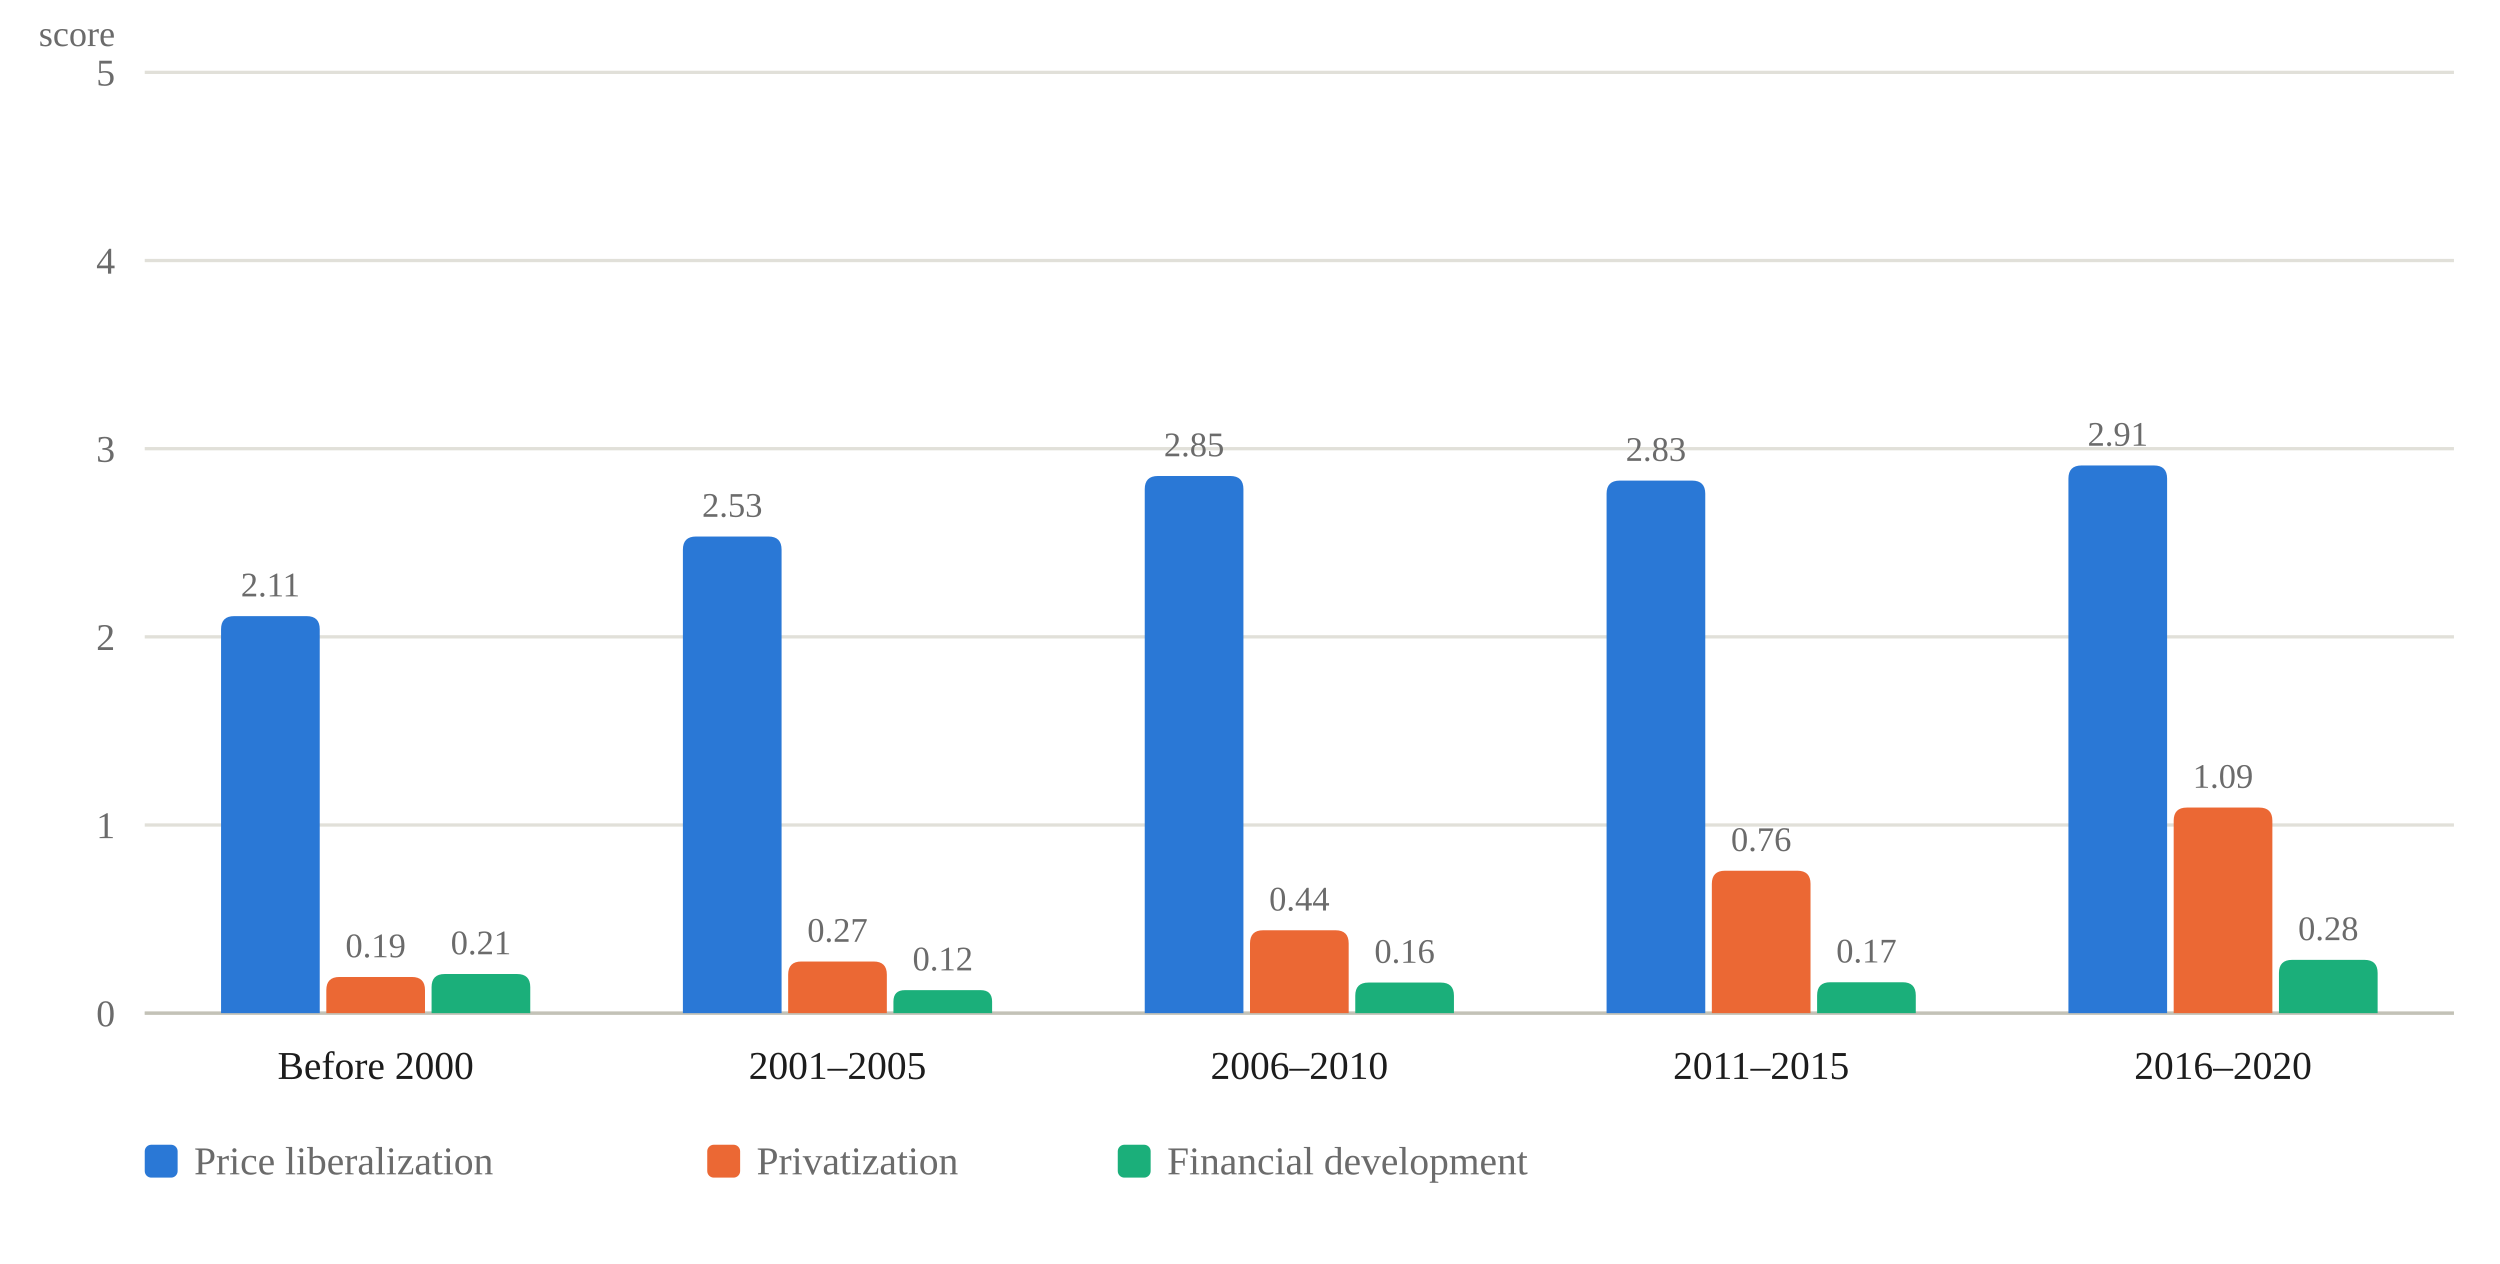
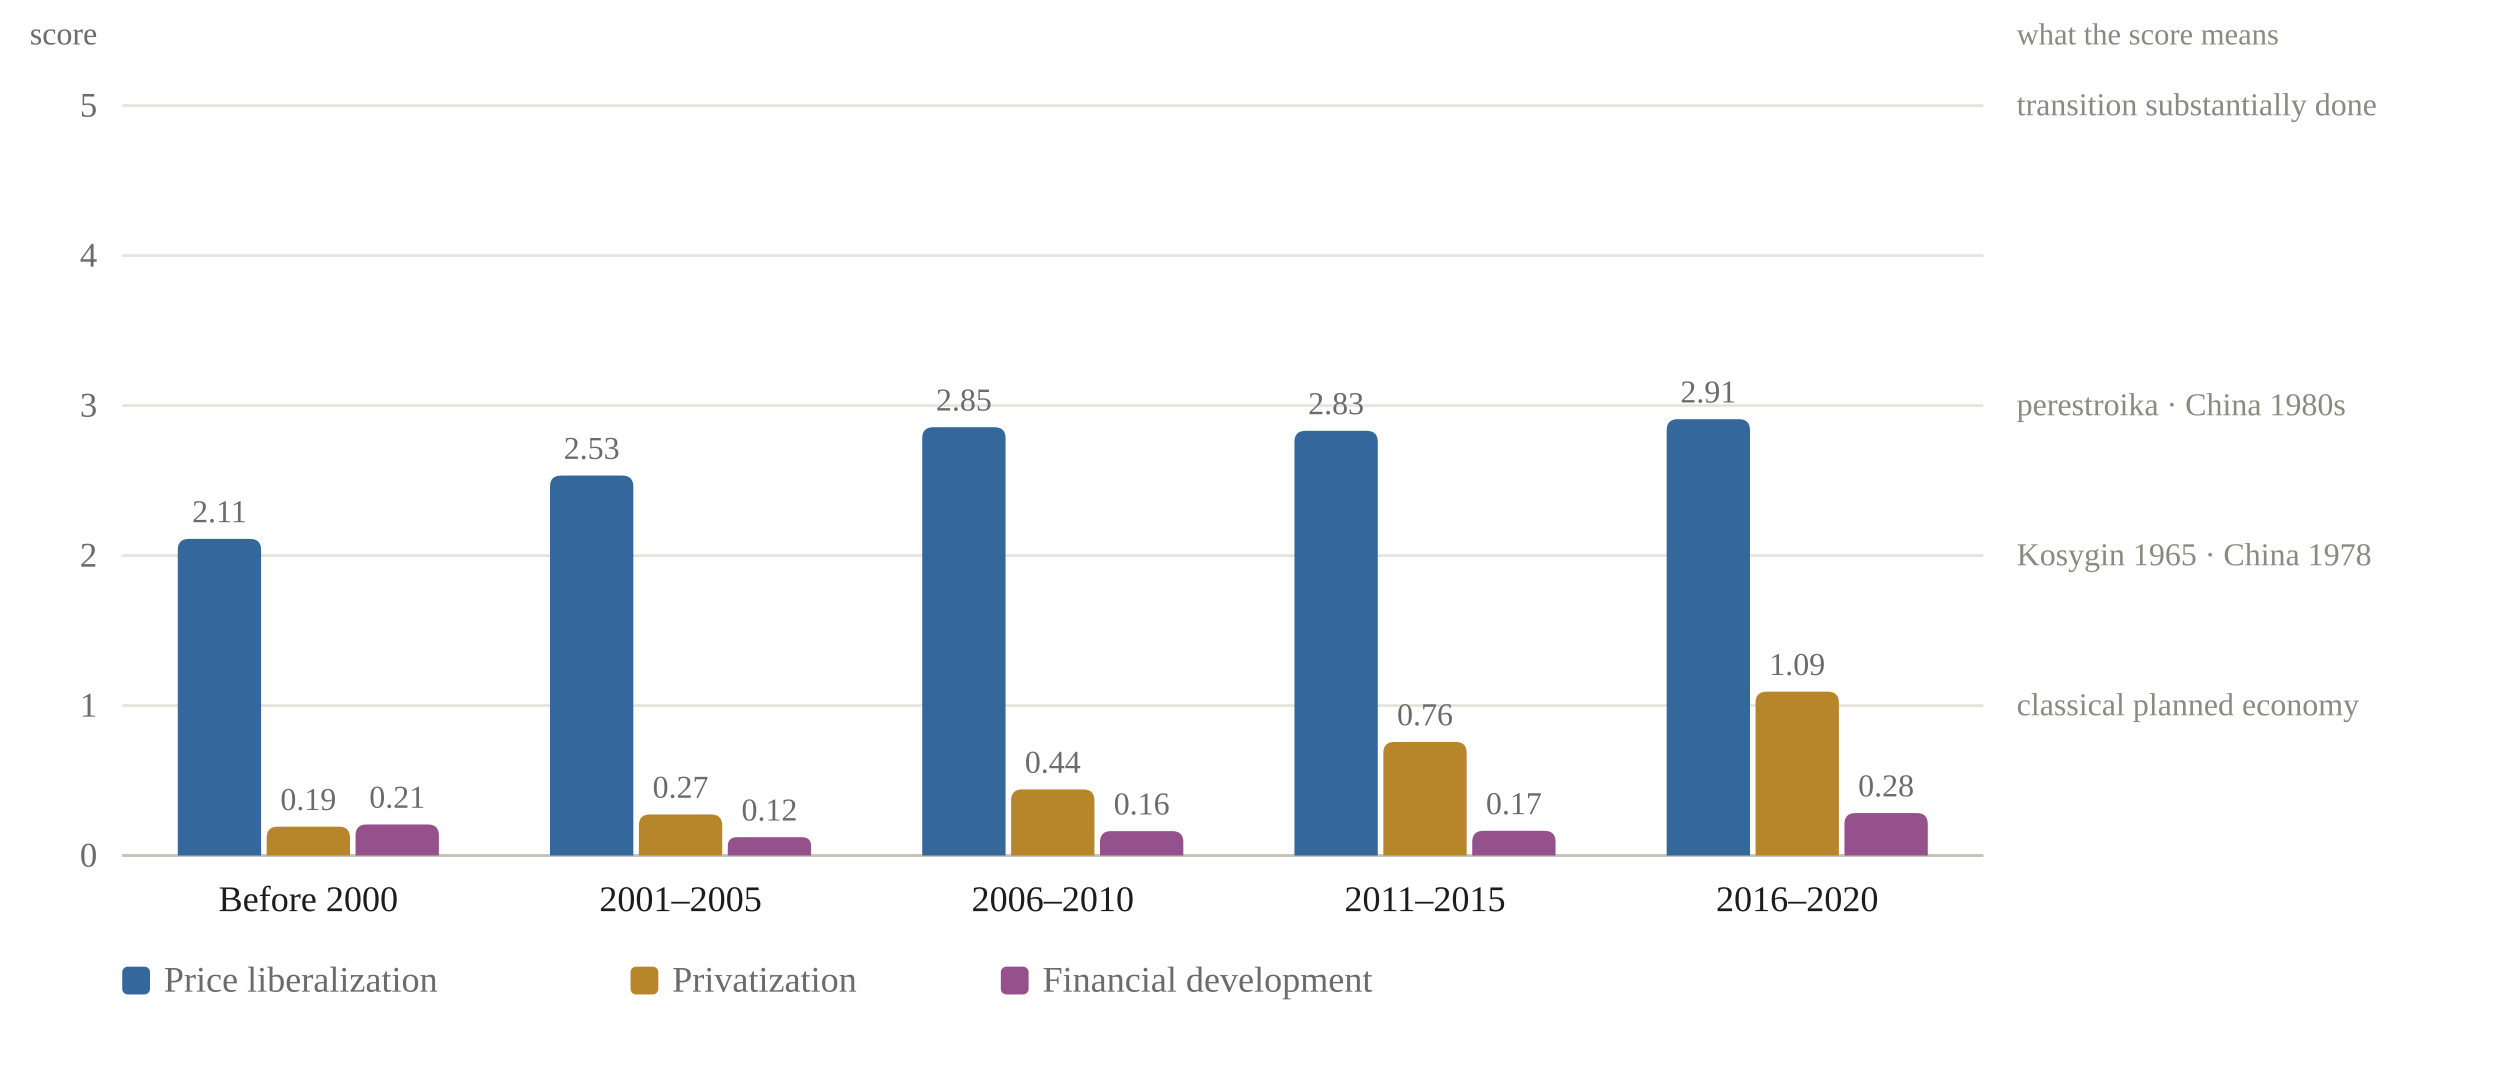
- <svg xmlns="http://www.w3.org/2000/svg" viewBox="0 0 760 384" role="img" width="760" height="384" style="background:#fff" aria-label="North Korean marketization index by dimension, five periods, on a five-point scale">
-   <line x1="44" y1="308.0" x2="746" y2="308.0" stroke="#e1e0d9" stroke-width="1" />
-   <text x="35" y="312.0" text-anchor="end" font-size="11.5" fill="#6b6b6b">0</text>
-   <line x1="44" y1="250.8" x2="746" y2="250.8" stroke="#e1e0d9" stroke-width="1" />
-   <text x="35" y="254.8" text-anchor="end" font-size="11.5" fill="#6b6b6b">1</text>
-   <line x1="44" y1="193.6" x2="746" y2="193.6" stroke="#e1e0d9" stroke-width="1" />
-   <text x="35" y="197.6" text-anchor="end" font-size="11.5" fill="#6b6b6b">2</text>
-   <line x1="44" y1="136.4" x2="746" y2="136.4" stroke="#e1e0d9" stroke-width="1" />
-   <text x="35" y="140.4" text-anchor="end" font-size="11.5" fill="#6b6b6b">3</text>
-   <line x1="44" y1="79.2" x2="746" y2="79.2" stroke="#e1e0d9" stroke-width="1" />
-   <text x="35" y="83.2" text-anchor="end" font-size="11.5" fill="#6b6b6b">4</text>
-   <line x1="44" y1="22.0" x2="746" y2="22.0" stroke="#e1e0d9" stroke-width="1" />
-   <text x="35" y="26.0" text-anchor="end" font-size="11.5" fill="#6b6b6b">5</text>
-   <line x1="44" y1="308" x2="746" y2="308" stroke="#c3c2b7" stroke-width="1" />
+ <svg xmlns="http://www.w3.org/2000/svg" viewBox="0 0 900 384" role="img" width="900" height="384" style="background:#fff" aria-label="North Korean marketization by dimension across five periods, on a one-to-five transition scale where 2 is the 1965 Kosygin reform and 5 is a substantially completed transition">
+   <line x1="44" y1="308.0" x2="714" y2="308.0" stroke="#e6e4dc" stroke-width="1" />
+   <text x="35" y="312.0" text-anchor="end" font-size="12.5" fill="#6b6b6b">0</text>
+   <line x1="44" y1="254.0" x2="714" y2="254.0" stroke="#e6e4dc" stroke-width="1" />
+   <text x="35" y="258.0" text-anchor="end" font-size="12.5" fill="#6b6b6b">1</text>
+   <text x="726" y="257.5" font-size="11.5" fill="#8b8981">classical planned economy</text>
+   <line x1="44" y1="200.0" x2="714" y2="200.0" stroke="#e6e4dc" stroke-width="1" />
+   <text x="35" y="204.0" text-anchor="end" font-size="12.5" fill="#6b6b6b">2</text>
+   <text x="726" y="203.5" font-size="11.5" fill="#8b8981">Kosygin 1965 · China 1978</text>
+   <line x1="44" y1="146.0" x2="714" y2="146.0" stroke="#e6e4dc" stroke-width="1" />
+   <text x="35" y="150.0" text-anchor="end" font-size="12.5" fill="#6b6b6b">3</text>
+   <text x="726" y="149.5" font-size="11.5" fill="#8b8981">perestroika · China 1980s</text>
+   <line x1="44" y1="92.0" x2="714" y2="92.0" stroke="#e6e4dc" stroke-width="1" />
+   <text x="35" y="96.0" text-anchor="end" font-size="12.5" fill="#6b6b6b">4</text>
+   <line x1="44" y1="38.0" x2="714" y2="38.0" stroke="#e6e4dc" stroke-width="1" />
+   <text x="35" y="42.0" text-anchor="end" font-size="12.5" fill="#6b6b6b">5</text>
+   <text x="726" y="41.5" font-size="11.5" fill="#8b8981">transition substantially done</text>
+   <line x1="44" y1="308" x2="714" y2="308" stroke="#c3c2b7" stroke-width="1" />
  <g class="mkt-bar">
-     <path d="M67.2,308.0 V191.3 Q67.2,187.3 71.2,187.3 H93.2 Q97.2,187.3 97.2,191.3 V308.0 Z" fill="#2a78d6" />
-     <text x="82.2" y="181.3" text-anchor="middle" font-size="10.5" fill="#6b6b6b">2.11</text>
+     <path d="M64.0,308.0 V198.0 Q64.0,194.0 68.0,194.0 H90.0 Q94.0,194.0 94.0,198.0 V308.0 Z" fill="#34689c" />
+     <text x="79.0" y="188.0" text-anchor="middle" font-size="11.5" fill="#6b6b6b">2.11</text>
  </g>
  <g class="mkt-bar">
-     <path d="M99.2,308.0 V301.0 Q99.2,297.0 103.2,297.0 H125.2 Q129.2,297.0 129.2,301.0 V308.0 Z" fill="#eb6834" />
-     <text x="114.2" y="291.0" text-anchor="middle" font-size="10.5" fill="#6b6b6b">0.19</text>
+     <path d="M96.0,308.0 V301.6 Q96.0,297.6 100.0,297.6 H122.0 Q126.0,297.6 126.0,301.6 V308.0 Z" fill="#b8862a" />
+     <text x="111.0" y="291.6" text-anchor="middle" font-size="11.5" fill="#6b6b6b">0.19</text>
  </g>
  <g class="mkt-bar">
-     <path d="M131.2,308.0 V300.1 Q131.2,296.1 135.2,296.1 H157.2 Q161.2,296.1 161.2,300.1 V308.0 Z" fill="#1baf7a" />
-     <text x="146.2" y="290.1" text-anchor="middle" font-size="10.5" fill="#6b6b6b">0.21</text>
+     <path d="M128.0,308.0 V300.8 Q128.0,296.8 132.0,296.8 H154.0 Q158.0,296.8 158.0,300.8 V308.0 Z" fill="#94518c" />
+     <text x="143.0" y="290.8" text-anchor="middle" font-size="11.5" fill="#6b6b6b">0.21</text>
  </g>
-   <text x="114.2" y="328" text-anchor="middle" font-size="12" fill="#1c1c1c">Before 2000</text>
+   <text x="111.0" y="328" text-anchor="middle" font-size="13" fill="#1c1c1c">Before 2000</text>
  <g class="mkt-bar">
-     <path d="M207.6,308.0 V167.1 Q207.6,163.1 211.6,163.1 H233.6 Q237.6,163.1 237.6,167.1 V308.0 Z" fill="#2a78d6" />
-     <text x="222.6" y="157.1" text-anchor="middle" font-size="10.5" fill="#6b6b6b">2.53</text>
+     <path d="M198.0,308.0 V175.2 Q198.0,171.2 202.0,171.2 H224.0 Q228.0,171.2 228.0,175.2 V308.0 Z" fill="#34689c" />
+     <text x="213.0" y="165.2" text-anchor="middle" font-size="11.5" fill="#6b6b6b">2.53</text>
  </g>
  <g class="mkt-bar">
-     <path d="M239.6,308.0 V296.3 Q239.6,292.3 243.6,292.3 H265.6 Q269.6,292.3 269.6,296.3 V308.0 Z" fill="#eb6834" />
-     <text x="254.6" y="286.3" text-anchor="middle" font-size="10.5" fill="#6b6b6b">0.27</text>
+     <path d="M230.0,308.0 V297.2 Q230.0,293.2 234.0,293.2 H256.0 Q260.0,293.2 260.0,297.2 V308.0 Z" fill="#b8862a" />
+     <text x="245.0" y="287.2" text-anchor="middle" font-size="11.5" fill="#6b6b6b">0.27</text>
  </g>
  <g class="mkt-bar">
-     <path d="M271.6,308.0 V304.5 Q271.6,301.0 275.1,301.0 H298.1 Q301.6,301.0 301.6,304.5 V308.0 Z" fill="#1baf7a" />
-     <text x="286.6" y="295.0" text-anchor="middle" font-size="10.5" fill="#6b6b6b">0.12</text>
+     <path d="M262.0,308.0 V304.7 Q262.0,301.4 265.3,301.4 H288.7 Q292.0,301.4 292.0,304.7 V308.0 Z" fill="#94518c" />
+     <text x="277.0" y="295.4" text-anchor="middle" font-size="11.5" fill="#6b6b6b">0.12</text>
  </g>
-   <text x="254.6" y="328" text-anchor="middle" font-size="12" fill="#1c1c1c">2001–2005</text>
+   <text x="245.0" y="328" text-anchor="middle" font-size="13" fill="#1c1c1c">2001–2005</text>
  <g class="mkt-bar">
-     <path d="M348.0,308.0 V148.7 Q348.0,144.7 352.0,144.7 H374.0 Q378.0,144.7 378.0,148.7 V308.0 Z" fill="#2a78d6" />
-     <text x="363.0" y="138.7" text-anchor="middle" font-size="10.5" fill="#6b6b6b">2.85</text>
+     <path d="M332.0,308.0 V157.8 Q332.0,153.8 336.0,153.8 H358.0 Q362.0,153.8 362.0,157.8 V308.0 Z" fill="#34689c" />
+     <text x="347.0" y="147.8" text-anchor="middle" font-size="11.5" fill="#6b6b6b">2.85</text>
  </g>
  <g class="mkt-bar">
-     <path d="M380.0,308.0 V286.8 Q380.0,282.8 384.0,282.8 H406.0 Q410.0,282.8 410.0,286.8 V308.0 Z" fill="#eb6834" />
-     <text x="395.0" y="276.8" text-anchor="middle" font-size="10.5" fill="#6b6b6b">0.44</text>
+     <path d="M364.0,308.0 V288.2 Q364.0,284.2 368.0,284.2 H390.0 Q394.0,284.2 394.0,288.2 V308.0 Z" fill="#b8862a" />
+     <text x="379.0" y="278.2" text-anchor="middle" font-size="11.5" fill="#6b6b6b">0.44</text>
  </g>
  <g class="mkt-bar">
-     <path d="M412.0,308.0 V302.7 Q412.0,298.7 416.0,298.7 H438.0 Q442.0,298.7 442.0,302.7 V308.0 Z" fill="#1baf7a" />
-     <text x="427.0" y="292.7" text-anchor="middle" font-size="10.5" fill="#6b6b6b">0.16</text>
+     <path d="M396.0,308.0 V303.2 Q396.0,299.2 400.0,299.2 H422.0 Q426.0,299.2 426.0,303.2 V308.0 Z" fill="#94518c" />
+     <text x="411.0" y="293.2" text-anchor="middle" font-size="11.5" fill="#6b6b6b">0.16</text>
  </g>
-   <text x="395.0" y="328" text-anchor="middle" font-size="12" fill="#1c1c1c">2006–2010</text>
+   <text x="379.0" y="328" text-anchor="middle" font-size="13" fill="#1c1c1c">2006–2010</text>
  <g class="mkt-bar">
-     <path d="M488.4,308.0 V150.1 Q488.4,146.1 492.4,146.1 H514.4 Q518.4,146.1 518.4,150.1 V308.0 Z" fill="#2a78d6" />
-     <text x="503.4" y="140.1" text-anchor="middle" font-size="10.5" fill="#6b6b6b">2.83</text>
+     <path d="M466.0,308.0 V159.1 Q466.0,155.1 470.0,155.1 H492.0 Q496.0,155.1 496.0,159.1 V308.0 Z" fill="#34689c" />
+     <text x="481.0" y="149.1" text-anchor="middle" font-size="11.5" fill="#6b6b6b">2.83</text>
  </g>
  <g class="mkt-bar">
-     <path d="M520.4,308.0 V268.7 Q520.4,264.7 524.4,264.7 H546.4 Q550.4,264.7 550.4,268.7 V308.0 Z" fill="#eb6834" />
-     <text x="535.4" y="258.7" text-anchor="middle" font-size="10.5" fill="#6b6b6b">0.76</text>
+     <path d="M498.0,308.0 V271.1 Q498.0,267.1 502.0,267.1 H524.0 Q528.0,267.1 528.0,271.1 V308.0 Z" fill="#b8862a" />
+     <text x="513.0" y="261.1" text-anchor="middle" font-size="11.5" fill="#6b6b6b">0.76</text>
  </g>
  <g class="mkt-bar">
-     <path d="M552.4,308.0 V302.6 Q552.4,298.6 556.4,298.6 H578.4 Q582.4,298.6 582.4,302.6 V308.0 Z" fill="#1baf7a" />
-     <text x="567.4" y="292.6" text-anchor="middle" font-size="10.5" fill="#6b6b6b">0.17</text>
+     <path d="M530.0,308.0 V303.1 Q530.0,299.1 534.0,299.1 H556.0 Q560.0,299.1 560.0,303.1 V308.0 Z" fill="#94518c" />
+     <text x="545.0" y="293.1" text-anchor="middle" font-size="11.5" fill="#6b6b6b">0.17</text>
  </g>
-   <text x="535.4" y="328" text-anchor="middle" font-size="12" fill="#1c1c1c">2011–2015</text>
+   <text x="513.0" y="328" text-anchor="middle" font-size="13" fill="#1c1c1c">2011–2015</text>
  <g class="mkt-bar">
-     <path d="M628.8,308.0 V145.5 Q628.8,141.5 632.8,141.5 H654.8 Q658.8,141.5 658.8,145.5 V308.0 Z" fill="#2a78d6" />
-     <text x="643.8" y="135.5" text-anchor="middle" font-size="10.5" fill="#6b6b6b">2.91</text>
+     <path d="M600.0,308.0 V154.9 Q600.0,150.9 604.0,150.9 H626.0 Q630.0,150.9 630.0,154.9 V308.0 Z" fill="#34689c" />
+     <text x="615.0" y="144.9" text-anchor="middle" font-size="11.5" fill="#6b6b6b">2.91</text>
  </g>
  <g class="mkt-bar">
-     <path d="M660.8,308.0 V249.5 Q660.8,245.5 664.8,245.5 H686.8 Q690.8,245.5 690.8,249.5 V308.0 Z" fill="#eb6834" />
-     <text x="675.8" y="239.5" text-anchor="middle" font-size="10.5" fill="#6b6b6b">1.09</text>
+     <path d="M632.0,308.0 V253.0 Q632.0,249.0 636.0,249.0 H658.0 Q662.0,249.0 662.0,253.0 V308.0 Z" fill="#b8862a" />
+     <text x="647.0" y="243.0" text-anchor="middle" font-size="11.5" fill="#6b6b6b">1.09</text>
  </g>
  <g class="mkt-bar">
-     <path d="M692.8,308.0 V295.8 Q692.8,291.8 696.8,291.8 H718.8 Q722.8,291.8 722.8,295.8 V308.0 Z" fill="#1baf7a" />
-     <text x="707.8" y="285.8" text-anchor="middle" font-size="10.5" fill="#6b6b6b">0.28</text>
+     <path d="M664.0,308.0 V296.7 Q664.0,292.7 668.0,292.7 H690.0 Q694.0,292.7 694.0,296.7 V308.0 Z" fill="#94518c" />
+     <text x="679.0" y="286.7" text-anchor="middle" font-size="11.5" fill="#6b6b6b">0.28</text>
  </g>
-   <text x="675.8" y="328" text-anchor="middle" font-size="12" fill="#1c1c1c">2016–2020</text>
-   <rect x="44" y="348" width="10" height="10" rx="2" fill="#2a78d6" />
-   <text x="59" y="357" font-size="12" fill="#6b6b6b">Price liberalization</text>
-   <rect x="215.0" y="348" width="10" height="10" rx="2" fill="#eb6834" />
-   <text x="230.0" y="357" font-size="12" fill="#6b6b6b">Privatization</text>
-   <rect x="339.8" y="348" width="10" height="10" rx="2" fill="#1baf7a" />
-   <text x="354.8" y="357" font-size="12" fill="#6b6b6b">Financial development</text>
-   <text x="35" y="14" text-anchor="end" font-size="11" fill="#6b6b6b">score</text>
+   <text x="647.0" y="328" text-anchor="middle" font-size="13" fill="#1c1c1c">2016–2020</text>
+   <rect x="44" y="348" width="10" height="10" rx="2" fill="#34689c" />
+   <text x="59" y="357" font-size="13" fill="#6b6b6b">Price liberalization</text>
+   <rect x="227.0" y="348" width="10" height="10" rx="2" fill="#b8862a" />
+   <text x="242.0" y="357" font-size="13" fill="#6b6b6b">Privatization</text>
+   <rect x="360.3" y="348" width="10" height="10" rx="2" fill="#94518c" />
+   <text x="375.3" y="357" font-size="13" fill="#6b6b6b">Financial development</text>
+   <text x="35" y="16" text-anchor="end" font-size="11.5" fill="#6b6b6b">score</text>
+   <text x="726" y="16" font-size="11" fill="#8b8981">what the score means</text>
</svg>
